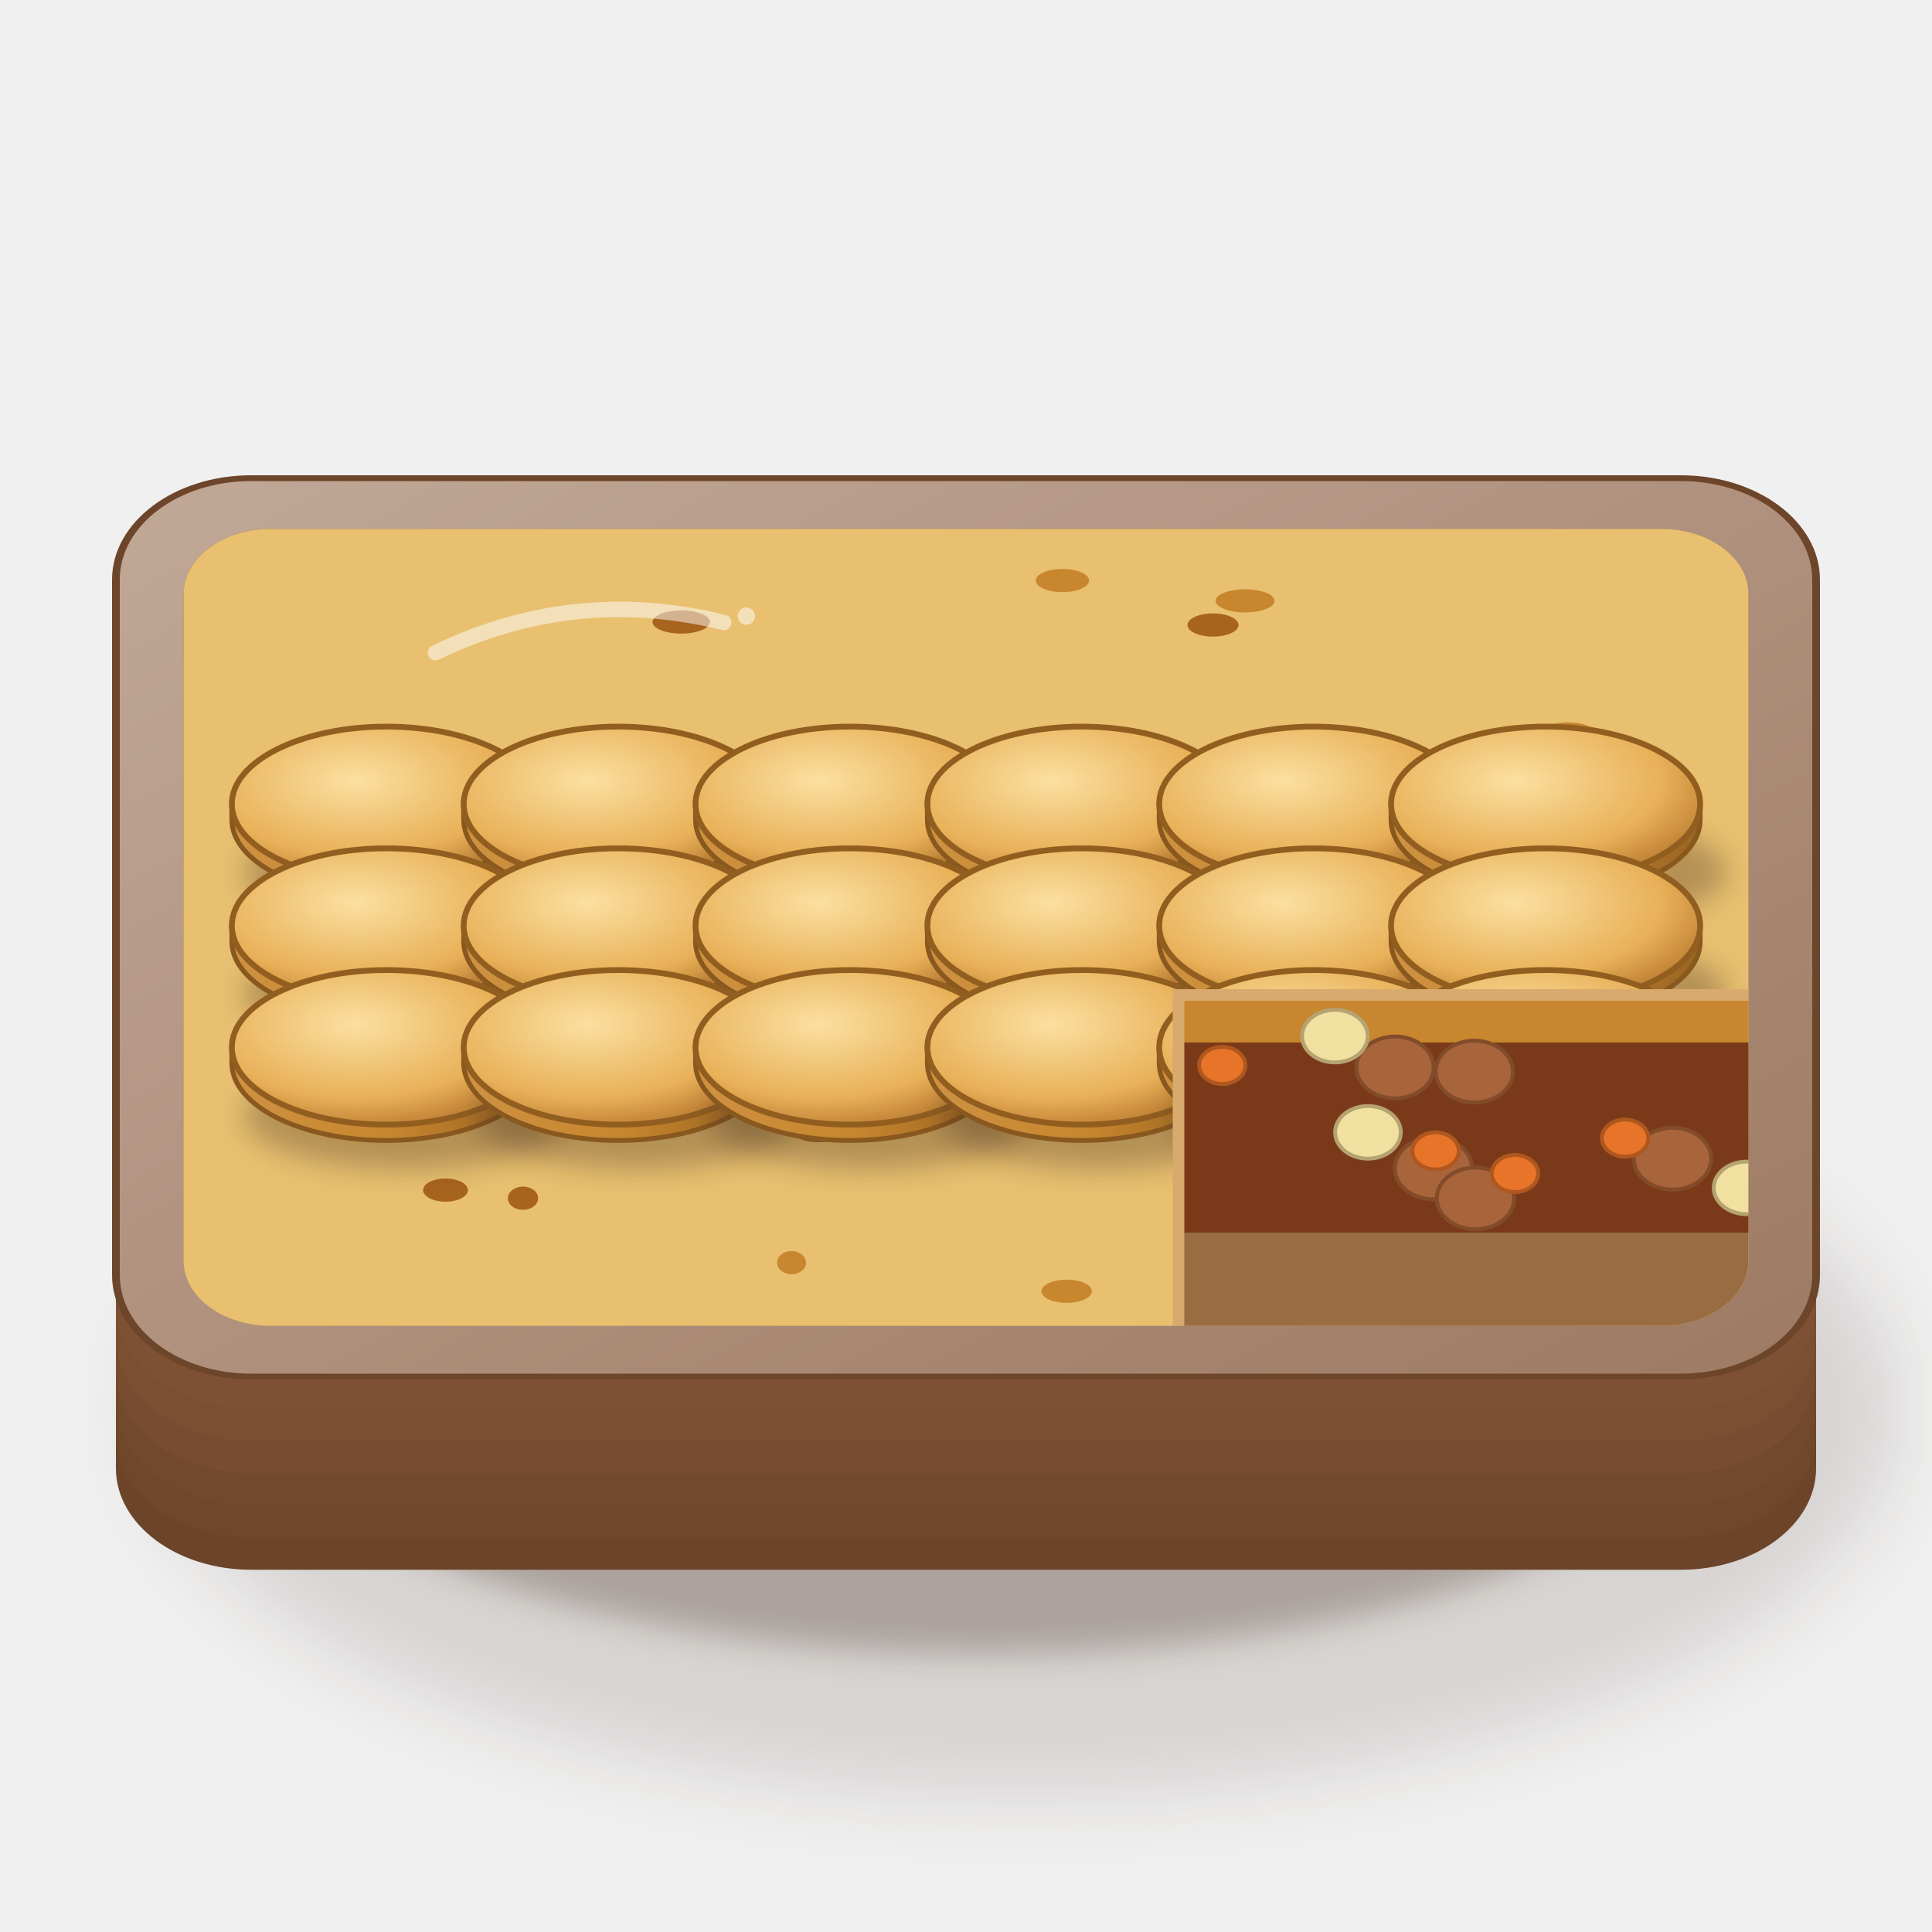
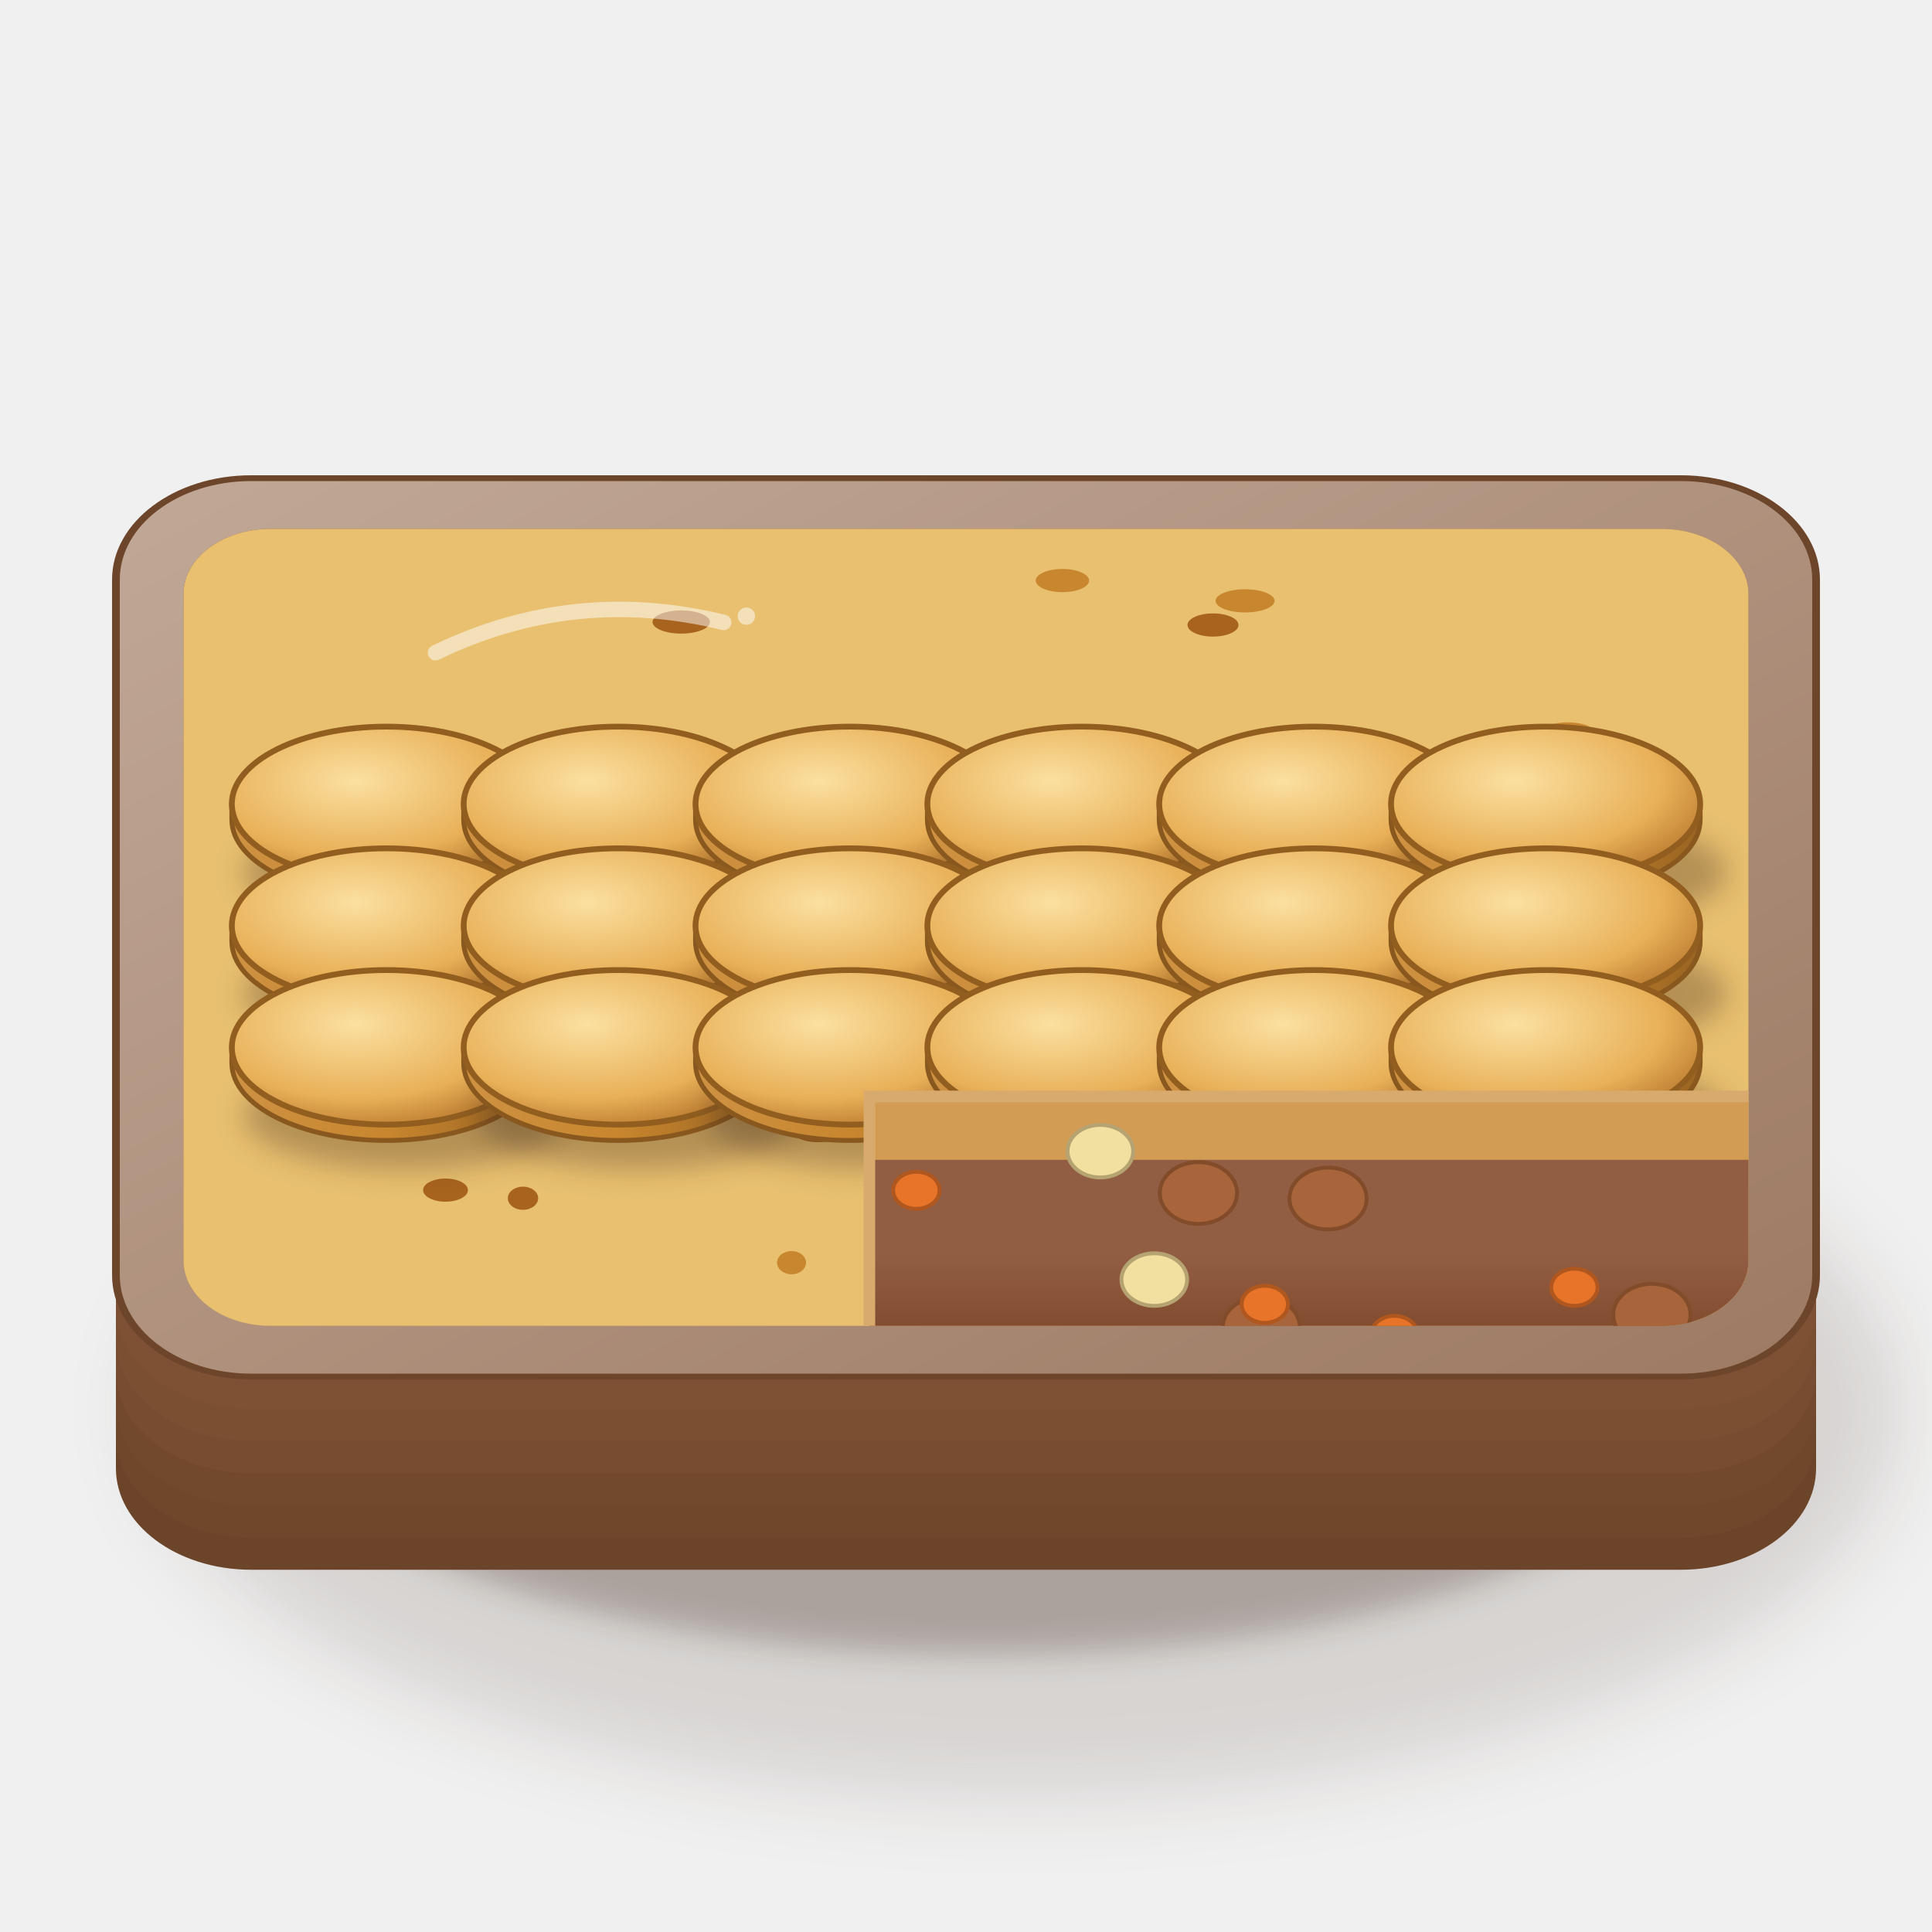
<svg xmlns="http://www.w3.org/2000/svg" viewBox="0 0 200 200" width="400" height="400">
  <defs>
    <filter id="gb_hotpot-1" x="-50%" y="-50%" width="200%" height="200%">
      <feGaussianBlur stdDeviation="4" />
    </filter>
    <filter id="gb_hotpot-2" x="-50%" y="-50%" width="200%" height="200%">
      <feGaussianBlur stdDeviation="1.6" />
    </filter>
    <linearGradient id="gb_hotpot-3" x1="0" y1="0" x2="1" y2="1">
      <stop offset="0" stop-color="#c1a897" />
      <stop offset="1" stop-color="#9d7a63" />
    </linearGradient>
    <linearGradient id="gb_hotpot-4" x1="0" y1="0" x2="0.3" y2="1">
      <stop offset="0" stop-color="#895f39" />
      <stop offset="0.5" stop-color="#a07246" />
      <stop offset="1" stop-color="#b1865c" />
    </linearGradient>
    <clipPath id="gb_hotpot-5">
      <path d="M28,54.75 H172 A9,6.75 0 0 1 181,61.5 V130.5 A9,6.75 0 0 1 172,137.25 H28 A9,6.75 0 0 1 19,130.5 V61.5 A9,6.75 0 0 1 28,54.75Z" />
    </clipPath>
    <linearGradient id="gb_hotpot-6" x1="0" y1="0" x2="0" y2="1">
      <stop offset="0" stop-color="#c8862e" />
      <stop offset="0.199" stop-color="#c8862e" />
      <stop offset="0.2" stop-color="#7a3a1a" />
      <stop offset="0.999" stop-color="#7a3a1a" />
    </linearGradient>
-     <radialGradient id="gb_hotpot-7" cx="0.4" cy="0.35" r="0.8">
+     <linearGradient id="gb_hotpot-7" x1="0" y1="0" x2="0" y2="1">
+       <stop offset="0" stop-color="#fff" />
+       <stop offset="0.5" stop-color="#fff" />
+       <stop offset="1" stop-color="#3a2212" />
+     </linearGradient>
+     <radialGradient id="gb_hotpot-8" cx="0.4" cy="0.35" r="0.8">
      <stop offset="0" stop-color="#fbe0a0" />
      <stop offset="0.6" stop-color="#e8b058" />
      <stop offset="1" stop-color="#a8641e" />
    </radialGradient>
-     <filter id="gb_hotpot-8" x="-50%" y="-50%" width="200%" height="200%">
+     <filter id="gb_hotpot-9" x="-50%" y="-50%" width="200%" height="200%">
      <feGaussianBlur stdDeviation="1.4" />
    </filter>
-     <linearGradient id="gb_hotpot-9" x1="0" y1="0" x2="1" y2="0">
+     <linearGradient id="gb_hotpot-10" x1="0" y1="0" x2="1" y2="0">
      <stop offset="0" stop-color="#ce9243" />
      <stop offset="0.5" stop-color="#c8862e" />
      <stop offset="1" stop-color="#996422" />
    </linearGradient>
  </defs>
  <ellipse cx="106" cy="145.9" rx="90.68" ry="40.08" fill="#3a2212" opacity="0.14" filter="url(#gb_hotpot-1)" />
  <ellipse cx="102" cy="143.9" rx="74.48" ry="27.32" fill="#3a2212" opacity="0.28" filter="url(#gb_hotpot-2)" />
  <g transform="translate(100 116) scale(1 0.75)" fill="#6b4429">
    <rect x="-88" y="-62" width="176" height="124" rx="14" />
  </g>
  <g transform="translate(100 112.67) scale(1 0.75)" fill="#6f472b">
    <rect x="-88" y="-62" width="176" height="124" rx="14" />
  </g>
  <g transform="translate(100 109.33) scale(1 0.75)" fill="#73492d">
    <rect x="-88" y="-62" width="176" height="124" rx="14" />
  </g>
  <g transform="translate(100 106) scale(1 0.75)" fill="#774c30">
    <rect x="-88" y="-62" width="176" height="124" rx="14" />
  </g>
  <g transform="translate(100 102.67) scale(1 0.75)" fill="#7a4f32">
    <rect x="-88" y="-62" width="176" height="124" rx="14" />
  </g>
  <g transform="translate(100 99.33) scale(1 0.75)" fill="#7e5134">
    <rect x="-88" y="-62" width="176" height="124" rx="14" />
  </g>
  <g transform="translate(100 96) scale(1 0.75)" fill="url(#gb_hotpot-3)" stroke="#6d452a" stroke-width=".8" vector-effect="non-scaling-stroke">
    <rect x="-88" y="-62" width="176" height="124" rx="14" />
  </g>
  <path d="M28,54.75 H172 A9,6.75 0 0 1 181,61.5 V130.5 A9,6.75 0 0 1 172,137.25 H28 A9,6.75 0 0 1 19,130.5 V61.5 A9,6.75 0 0 1 28,54.75Z" fill="url(#gb_hotpot-4)" />
  <g clip-path="url(#gb_hotpot-5)">
    <rect width="200" height="200" fill="#e8c070" />
    <ellipse cx="83.05" cy="102.81" rx="1.81" ry="1.2" fill="#c8862e" />
    <ellipse cx="85.76" cy="91.13" rx="2.75" ry="1.2" fill="#a8641e" />
    <ellipse cx="162.29" cy="75.98" rx="2.93" ry="1.2" fill="#c8862e" />
    <ellipse cx="45.72" cy="98.12" rx="2.12" ry="1.2" fill="#a8641e" />
    <ellipse cx="109.98" cy="60.1" rx="2.76" ry="1.2" fill="#c8862e" />
    <ellipse cx="76.53" cy="90.02" rx="1.74" ry="1.2" fill="#a8641e" />
    <ellipse cx="146.27" cy="80.15" rx="2.92" ry="1.2" fill="#c8862e" />
    <ellipse cx="52.19" cy="84.8" rx="1.71" ry="1.2" fill="#a8641e" />
    <ellipse cx="145.32" cy="118.88" rx="1.76" ry="1.2" fill="#c8862e" />
    <ellipse cx="54.14" cy="124.04" rx="1.57" ry="1.2" fill="#a8641e" />
    <ellipse cx="110.42" cy="133.67" rx="2.61" ry="1.2" fill="#c8862e" />
    <ellipse cx="46.12" cy="123.2" rx="2.32" ry="1.2" fill="#a8641e" />
    <ellipse cx="44.08" cy="115.97" rx="1.82" ry="1.2" fill="#c8862e" />
    <ellipse cx="142.12" cy="115.63" rx="1.92" ry="1.2" fill="#a8641e" />
    <ellipse cx="83.37" cy="109.96" rx="2.97" ry="1.2" fill="#c8862e" />
    <ellipse cx="84.7" cy="117.04" rx="2.68" ry="1.2" fill="#a8641e" />
    <ellipse cx="62.12" cy="85.5" rx="2.04" ry="1.2" fill="#c8862e" />
    <ellipse cx="125.57" cy="64.7" rx="2.64" ry="1.2" fill="#a8641e" />
    <ellipse cx="145.59" cy="128.24" rx="1.83" ry="1.2" fill="#c8862e" />
    <ellipse cx="62.39" cy="103.42" rx="3.1" ry="1.2" fill="#a8641e" />
    <ellipse cx="79.66" cy="103.68" rx="3.04" ry="1.2" fill="#c8862e" />
    <ellipse cx="117.21" cy="80.03" rx="1.52" ry="1.2" fill="#a8641e" />
    <ellipse cx="128.89" cy="62.2" rx="3.05" ry="1.2" fill="#c8862e" />
    <ellipse cx="70.52" cy="64.39" rx="2.97" ry="1.2" fill="#a8641e" />
    <ellipse cx="87.4" cy="110.4" rx="3.03" ry="1.2" fill="#c8862e" />
    <ellipse cx="31.05" cy="81" rx="2.95" ry="1.2" fill="#a8641e" />
    <ellipse cx="125.21" cy="91.77" rx="1.63" ry="1.2" fill="#c8862e" />
    <ellipse cx="115.01" cy="102.71" rx="2.29" ry="1.2" fill="#a8641e" />
    <ellipse cx="81.94" cy="130.71" rx="1.5" ry="1.2" fill="#c8862e" />
    <ellipse cx="124.81" cy="109.49" rx="2.09" ry="1.2" fill="#a8641e" />
-     <ellipse cx="42" cy="90.26" rx="16.8" ry="5.6" fill="#3a2212" opacity="0.3" filter="url(#gb_hotpot-8)" />
-     <path d="M24,83.22 L24,84.86 A16,8 0 0 0 56,84.86 L56,83.22Z" fill="url(#gb_hotpot-9)" stroke="#89581e" stroke-width=".5" />
-     <ellipse cx="40" cy="83.22" rx="16" ry="8" fill="url(#gb_hotpot-7)" stroke="#915e20" stroke-width=".6" />
-     <ellipse cx="66" cy="90.26" rx="16.8" ry="5.6" fill="#3a2212" opacity="0.3" filter="url(#gb_hotpot-8)" />
-     <path d="M48,83.22 L48,84.86 A16,8 0 0 0 80,84.86 L80,83.22Z" fill="url(#gb_hotpot-9)" stroke="#89581e" stroke-width=".5" />
-     <ellipse cx="64" cy="83.22" rx="16" ry="8" fill="url(#gb_hotpot-7)" stroke="#915e20" stroke-width=".6" />
-     <ellipse cx="90" cy="90.26" rx="16.8" ry="5.6" fill="#3a2212" opacity="0.3" filter="url(#gb_hotpot-8)" />
-     <path d="M72,83.22 L72,84.86 A16,8 0 0 0 104,84.86 L104,83.22Z" fill="url(#gb_hotpot-9)" stroke="#89581e" stroke-width=".5" />
-     <ellipse cx="88" cy="83.22" rx="16" ry="8" fill="url(#gb_hotpot-7)" stroke="#915e20" stroke-width=".6" />
-     <ellipse cx="114" cy="90.26" rx="16.8" ry="5.6" fill="#3a2212" opacity="0.3" filter="url(#gb_hotpot-8)" />
-     <path d="M96,83.22 L96,84.86 A16,8 0 0 0 128,84.86 L128,83.22Z" fill="url(#gb_hotpot-9)" stroke="#89581e" stroke-width=".5" />
-     <ellipse cx="112" cy="83.22" rx="16" ry="8" fill="url(#gb_hotpot-7)" stroke="#915e20" stroke-width=".6" />
-     <ellipse cx="138" cy="90.26" rx="16.8" ry="5.6" fill="#3a2212" opacity="0.3" filter="url(#gb_hotpot-8)" />
-     <path d="M120,83.22 L120,84.86 A16,8 0 0 0 152,84.86 L152,83.22Z" fill="url(#gb_hotpot-9)" stroke="#89581e" stroke-width=".5" />
-     <ellipse cx="136" cy="83.22" rx="16" ry="8" fill="url(#gb_hotpot-7)" stroke="#915e20" stroke-width=".6" />
-     <ellipse cx="162" cy="90.26" rx="16.8" ry="5.6" fill="#3a2212" opacity="0.3" filter="url(#gb_hotpot-8)" />
-     <path d="M144,83.22 L144,84.86 A16,8 0 0 0 176,84.86 L176,83.22Z" fill="url(#gb_hotpot-9)" stroke="#89581e" stroke-width=".5" />
-     <ellipse cx="160" cy="83.22" rx="16" ry="8" fill="url(#gb_hotpot-7)" stroke="#915e20" stroke-width=".6" />
-     <ellipse cx="42" cy="102.86" rx="16.8" ry="5.6" fill="#3a2212" opacity="0.3" filter="url(#gb_hotpot-8)" />
-     <path d="M24,95.82 L24,97.46 A16,8 0 0 0 56,97.46 L56,95.82Z" fill="url(#gb_hotpot-9)" stroke="#89581e" stroke-width=".5" />
-     <ellipse cx="40" cy="95.82" rx="16" ry="8" fill="url(#gb_hotpot-7)" stroke="#915e20" stroke-width=".6" />
-     <ellipse cx="66" cy="102.86" rx="16.8" ry="5.6" fill="#3a2212" opacity="0.3" filter="url(#gb_hotpot-8)" />
-     <path d="M48,95.82 L48,97.46 A16,8 0 0 0 80,97.46 L80,95.82Z" fill="url(#gb_hotpot-9)" stroke="#89581e" stroke-width=".5" />
-     <ellipse cx="64" cy="95.82" rx="16" ry="8" fill="url(#gb_hotpot-7)" stroke="#915e20" stroke-width=".6" />
-     <ellipse cx="90" cy="102.86" rx="16.8" ry="5.6" fill="#3a2212" opacity="0.3" filter="url(#gb_hotpot-8)" />
-     <path d="M72,95.82 L72,97.46 A16,8 0 0 0 104,97.46 L104,95.82Z" fill="url(#gb_hotpot-9)" stroke="#89581e" stroke-width=".5" />
-     <ellipse cx="88" cy="95.82" rx="16" ry="8" fill="url(#gb_hotpot-7)" stroke="#915e20" stroke-width=".6" />
-     <ellipse cx="114" cy="102.86" rx="16.8" ry="5.6" fill="#3a2212" opacity="0.3" filter="url(#gb_hotpot-8)" />
-     <path d="M96,95.82 L96,97.46 A16,8 0 0 0 128,97.46 L128,95.82Z" fill="url(#gb_hotpot-9)" stroke="#89581e" stroke-width=".5" />
-     <ellipse cx="112" cy="95.82" rx="16" ry="8" fill="url(#gb_hotpot-7)" stroke="#915e20" stroke-width=".6" />
-     <ellipse cx="138" cy="102.86" rx="16.8" ry="5.6" fill="#3a2212" opacity="0.3" filter="url(#gb_hotpot-8)" />
-     <path d="M120,95.82 L120,97.46 A16,8 0 0 0 152,97.46 L152,95.82Z" fill="url(#gb_hotpot-9)" stroke="#89581e" stroke-width=".5" />
-     <ellipse cx="136" cy="95.82" rx="16" ry="8" fill="url(#gb_hotpot-7)" stroke="#915e20" stroke-width=".6" />
-     <ellipse cx="162" cy="102.86" rx="16.8" ry="5.6" fill="#3a2212" opacity="0.3" filter="url(#gb_hotpot-8)" />
-     <path d="M144,95.82 L144,97.46 A16,8 0 0 0 176,97.46 L176,95.82Z" fill="url(#gb_hotpot-9)" stroke="#89581e" stroke-width=".5" />
-     <ellipse cx="160" cy="95.82" rx="16" ry="8" fill="url(#gb_hotpot-7)" stroke="#915e20" stroke-width=".6" />
-     <ellipse cx="42" cy="115.46" rx="16.8" ry="5.6" fill="#3a2212" opacity="0.3" filter="url(#gb_hotpot-8)" />
-     <path d="M24,108.42 L24,110.06 A16,8 0 0 0 56,110.06 L56,108.42Z" fill="url(#gb_hotpot-9)" stroke="#89581e" stroke-width=".5" />
-     <ellipse cx="40" cy="108.42" rx="16" ry="8" fill="url(#gb_hotpot-7)" stroke="#915e20" stroke-width=".6" />
-     <ellipse cx="66" cy="115.46" rx="16.8" ry="5.6" fill="#3a2212" opacity="0.3" filter="url(#gb_hotpot-8)" />
-     <path d="M48,108.42 L48,110.06 A16,8 0 0 0 80,110.06 L80,108.42Z" fill="url(#gb_hotpot-9)" stroke="#89581e" stroke-width=".5" />
-     <ellipse cx="64" cy="108.42" rx="16" ry="8" fill="url(#gb_hotpot-7)" stroke="#915e20" stroke-width=".6" />
-     <ellipse cx="90" cy="115.46" rx="16.8" ry="5.6" fill="#3a2212" opacity="0.3" filter="url(#gb_hotpot-8)" />
-     <path d="M72,108.42 L72,110.06 A16,8 0 0 0 104,110.06 L104,108.42Z" fill="url(#gb_hotpot-9)" stroke="#89581e" stroke-width=".5" />
-     <ellipse cx="88" cy="108.42" rx="16" ry="8" fill="url(#gb_hotpot-7)" stroke="#915e20" stroke-width=".6" />
-     <ellipse cx="114" cy="115.46" rx="16.8" ry="5.6" fill="#3a2212" opacity="0.3" filter="url(#gb_hotpot-8)" />
-     <path d="M96,108.42 L96,110.06 A16,8 0 0 0 128,110.06 L128,108.42Z" fill="url(#gb_hotpot-9)" stroke="#89581e" stroke-width=".5" />
-     <ellipse cx="112" cy="108.42" rx="16" ry="8" fill="url(#gb_hotpot-7)" stroke="#915e20" stroke-width=".6" />
-     <ellipse cx="138" cy="115.46" rx="16.8" ry="5.6" fill="#3a2212" opacity="0.3" filter="url(#gb_hotpot-8)" />
-     <path d="M120,108.42 L120,110.06 A16,8 0 0 0 152,110.06 L152,108.42Z" fill="url(#gb_hotpot-9)" stroke="#89581e" stroke-width=".5" />
-     <ellipse cx="136" cy="108.42" rx="16" ry="8" fill="url(#gb_hotpot-7)" stroke="#915e20" stroke-width=".6" />
-     <ellipse cx="162" cy="115.46" rx="16.8" ry="5.6" fill="#3a2212" opacity="0.3" filter="url(#gb_hotpot-8)" />
-     <path d="M144,108.42 L144,110.06 A16,8 0 0 0 176,110.06 L176,108.42Z" fill="url(#gb_hotpot-9)" stroke="#89581e" stroke-width=".5" />
-     <ellipse cx="160" cy="108.42" rx="16" ry="8" fill="url(#gb_hotpot-7)" stroke="#915e20" stroke-width=".6" />
-     <polygon points="122,127.6 190,127.6 190,177.1 122,177.1" fill="#996c42" />
-     <polygon points="122,103 122,152.5 122,177.1 122,127.6" fill="url(#gb_hotpot-6)" />
-     <polygon points="122,103 122,152.5 122,177.1 122,127.6" fill="#3a2212" opacity=".25" />
-     <polygon points="122,103 190,103 190,127.6 122,127.6" fill="url(#gb_hotpot-6)" />
-     <ellipse cx="148.39" cy="120.95" rx="4" ry="3.2" fill="#a8643a" stroke="#824c2a" stroke-width=".4" />
-     <ellipse cx="152.74" cy="124.06" rx="4" ry="3.2" fill="#a8643a" stroke="#824c2a" stroke-width=".4" />
-     <ellipse cx="152.62" cy="110.93" rx="4" ry="3.2" fill="#a8643a" stroke="#824c2a" stroke-width=".4" />
-     <ellipse cx="173.14" cy="119.95" rx="4" ry="3.2" fill="#a8643a" stroke="#824c2a" stroke-width=".4" />
-     <ellipse cx="144.41" cy="110.5" rx="4" ry="3.2" fill="#a8643a" stroke="#824c2a" stroke-width=".4" />
-     <ellipse cx="126.53" cy="110.29" rx="2.4" ry="1.92" fill="#e8742a" stroke="#af571f" stroke-width=".4" />
-     <ellipse cx="148.61" cy="119.14" rx="2.4" ry="1.92" fill="#e8742a" stroke="#af571f" stroke-width=".4" />
-     <ellipse cx="168.23" cy="117.82" rx="2.4" ry="1.92" fill="#e8742a" stroke="#af571f" stroke-width=".4" />
-     <ellipse cx="156.83" cy="121.48" rx="2.4" ry="1.92" fill="#e8742a" stroke="#af571f" stroke-width=".4" />
-     <ellipse cx="180.81" cy="122.97" rx="3.4" ry="2.72" fill="#f2e0a0" stroke="#b6a372" stroke-width=".4" />
-     <ellipse cx="138.19" cy="107.26" rx="3.4" ry="2.72" fill="#f2e0a0" stroke="#b6a372" stroke-width=".4" />
-     <ellipse cx="141.61" cy="117.22" rx="3.4" ry="2.72" fill="#f2e0a0" stroke="#b6a372" stroke-width=".4" />
-     <polyline points="122,152.5 122,103 190,103" fill="none" stroke="#d9aa6d" stroke-width="1.2" />
+     <ellipse cx="42" cy="90.26" rx="16.8" ry="5.6" fill="#3a2212" opacity="0.3" filter="url(#gb_hotpot-9)" />
+     <path d="M24,83.22 L24,84.86 A16,8 0 0 0 56,84.86 L56,83.22Z" fill="url(#gb_hotpot-10)" stroke="#89581e" stroke-width=".5" />
+     <ellipse cx="40" cy="83.22" rx="16" ry="8" fill="url(#gb_hotpot-8)" stroke="#915e20" stroke-width=".6" />
+     <ellipse cx="66" cy="90.26" rx="16.8" ry="5.6" fill="#3a2212" opacity="0.3" filter="url(#gb_hotpot-9)" />
+     <path d="M48,83.22 L48,84.86 A16,8 0 0 0 80,84.86 L80,83.22Z" fill="url(#gb_hotpot-10)" stroke="#89581e" stroke-width=".5" />
+     <ellipse cx="64" cy="83.22" rx="16" ry="8" fill="url(#gb_hotpot-8)" stroke="#915e20" stroke-width=".6" />
+     <ellipse cx="90" cy="90.26" rx="16.8" ry="5.6" fill="#3a2212" opacity="0.3" filter="url(#gb_hotpot-9)" />
+     <path d="M72,83.22 L72,84.86 A16,8 0 0 0 104,84.86 L104,83.22Z" fill="url(#gb_hotpot-10)" stroke="#89581e" stroke-width=".5" />
+     <ellipse cx="88" cy="83.22" rx="16" ry="8" fill="url(#gb_hotpot-8)" stroke="#915e20" stroke-width=".6" />
+     <ellipse cx="114" cy="90.26" rx="16.8" ry="5.6" fill="#3a2212" opacity="0.3" filter="url(#gb_hotpot-9)" />
+     <path d="M96,83.22 L96,84.86 A16,8 0 0 0 128,84.86 L128,83.22Z" fill="url(#gb_hotpot-10)" stroke="#89581e" stroke-width=".5" />
+     <ellipse cx="112" cy="83.22" rx="16" ry="8" fill="url(#gb_hotpot-8)" stroke="#915e20" stroke-width=".6" />
+     <ellipse cx="138" cy="90.26" rx="16.8" ry="5.6" fill="#3a2212" opacity="0.3" filter="url(#gb_hotpot-9)" />
+     <path d="M120,83.22 L120,84.86 A16,8 0 0 0 152,84.86 L152,83.22Z" fill="url(#gb_hotpot-10)" stroke="#89581e" stroke-width=".5" />
+     <ellipse cx="136" cy="83.22" rx="16" ry="8" fill="url(#gb_hotpot-8)" stroke="#915e20" stroke-width=".6" />
+     <ellipse cx="162" cy="90.26" rx="16.8" ry="5.6" fill="#3a2212" opacity="0.3" filter="url(#gb_hotpot-9)" />
+     <path d="M144,83.22 L144,84.86 A16,8 0 0 0 176,84.86 L176,83.22Z" fill="url(#gb_hotpot-10)" stroke="#89581e" stroke-width=".5" />
+     <ellipse cx="160" cy="83.22" rx="16" ry="8" fill="url(#gb_hotpot-8)" stroke="#915e20" stroke-width=".6" />
+     <ellipse cx="42" cy="102.86" rx="16.8" ry="5.6" fill="#3a2212" opacity="0.3" filter="url(#gb_hotpot-9)" />
+     <path d="M24,95.82 L24,97.46 A16,8 0 0 0 56,97.46 L56,95.82Z" fill="url(#gb_hotpot-10)" stroke="#89581e" stroke-width=".5" />
+     <ellipse cx="40" cy="95.82" rx="16" ry="8" fill="url(#gb_hotpot-8)" stroke="#915e20" stroke-width=".6" />
+     <ellipse cx="66" cy="102.86" rx="16.8" ry="5.6" fill="#3a2212" opacity="0.3" filter="url(#gb_hotpot-9)" />
+     <path d="M48,95.82 L48,97.46 A16,8 0 0 0 80,97.46 L80,95.82Z" fill="url(#gb_hotpot-10)" stroke="#89581e" stroke-width=".5" />
+     <ellipse cx="64" cy="95.82" rx="16" ry="8" fill="url(#gb_hotpot-8)" stroke="#915e20" stroke-width=".6" />
+     <ellipse cx="90" cy="102.86" rx="16.8" ry="5.6" fill="#3a2212" opacity="0.3" filter="url(#gb_hotpot-9)" />
+     <path d="M72,95.82 L72,97.46 A16,8 0 0 0 104,97.46 L104,95.82Z" fill="url(#gb_hotpot-10)" stroke="#89581e" stroke-width=".5" />
+     <ellipse cx="88" cy="95.82" rx="16" ry="8" fill="url(#gb_hotpot-8)" stroke="#915e20" stroke-width=".6" />
+     <ellipse cx="114" cy="102.86" rx="16.8" ry="5.6" fill="#3a2212" opacity="0.3" filter="url(#gb_hotpot-9)" />
+     <path d="M96,95.82 L96,97.46 A16,8 0 0 0 128,97.46 L128,95.82Z" fill="url(#gb_hotpot-10)" stroke="#89581e" stroke-width=".5" />
+     <ellipse cx="112" cy="95.82" rx="16" ry="8" fill="url(#gb_hotpot-8)" stroke="#915e20" stroke-width=".6" />
+     <ellipse cx="138" cy="102.86" rx="16.8" ry="5.6" fill="#3a2212" opacity="0.3" filter="url(#gb_hotpot-9)" />
+     <path d="M120,95.82 L120,97.46 A16,8 0 0 0 152,97.46 L152,95.82Z" fill="url(#gb_hotpot-10)" stroke="#89581e" stroke-width=".5" />
+     <ellipse cx="136" cy="95.82" rx="16" ry="8" fill="url(#gb_hotpot-8)" stroke="#915e20" stroke-width=".6" />
+     <ellipse cx="162" cy="102.86" rx="16.8" ry="5.6" fill="#3a2212" opacity="0.3" filter="url(#gb_hotpot-9)" />
+     <path d="M144,95.82 L144,97.46 A16,8 0 0 0 176,97.46 L176,95.82Z" fill="url(#gb_hotpot-10)" stroke="#89581e" stroke-width=".5" />
+     <ellipse cx="160" cy="95.82" rx="16" ry="8" fill="url(#gb_hotpot-8)" stroke="#915e20" stroke-width=".6" />
+     <ellipse cx="42" cy="115.46" rx="16.8" ry="5.6" fill="#3a2212" opacity="0.3" filter="url(#gb_hotpot-9)" />
+     <path d="M24,108.42 L24,110.06 A16,8 0 0 0 56,110.06 L56,108.42Z" fill="url(#gb_hotpot-10)" stroke="#89581e" stroke-width=".5" />
+     <ellipse cx="40" cy="108.42" rx="16" ry="8" fill="url(#gb_hotpot-8)" stroke="#915e20" stroke-width=".6" />
+     <ellipse cx="66" cy="115.46" rx="16.8" ry="5.6" fill="#3a2212" opacity="0.3" filter="url(#gb_hotpot-9)" />
+     <path d="M48,108.42 L48,110.06 A16,8 0 0 0 80,110.06 L80,108.42Z" fill="url(#gb_hotpot-10)" stroke="#89581e" stroke-width=".5" />
+     <ellipse cx="64" cy="108.42" rx="16" ry="8" fill="url(#gb_hotpot-8)" stroke="#915e20" stroke-width=".6" />
+     <ellipse cx="90" cy="115.46" rx="16.8" ry="5.6" fill="#3a2212" opacity="0.3" filter="url(#gb_hotpot-9)" />
+     <path d="M72,108.42 L72,110.06 A16,8 0 0 0 104,110.06 L104,108.42Z" fill="url(#gb_hotpot-10)" stroke="#89581e" stroke-width=".5" />
+     <ellipse cx="88" cy="108.42" rx="16" ry="8" fill="url(#gb_hotpot-8)" stroke="#915e20" stroke-width=".6" />
+     <ellipse cx="114" cy="115.46" rx="16.8" ry="5.6" fill="#3a2212" opacity="0.3" filter="url(#gb_hotpot-9)" />
+     <path d="M96,108.42 L96,110.06 A16,8 0 0 0 128,110.06 L128,108.42Z" fill="url(#gb_hotpot-10)" stroke="#89581e" stroke-width=".5" />
+     <ellipse cx="112" cy="108.42" rx="16" ry="8" fill="url(#gb_hotpot-8)" stroke="#915e20" stroke-width=".6" />
+     <ellipse cx="138" cy="115.46" rx="16.8" ry="5.6" fill="#3a2212" opacity="0.3" filter="url(#gb_hotpot-9)" />
+     <path d="M120,108.42 L120,110.06 A16,8 0 0 0 152,110.06 L152,108.42Z" fill="url(#gb_hotpot-10)" stroke="#89581e" stroke-width=".5" />
+     <ellipse cx="136" cy="108.42" rx="16" ry="8" fill="url(#gb_hotpot-8)" stroke="#915e20" stroke-width=".6" />
+     <ellipse cx="162" cy="115.46" rx="16.8" ry="5.6" fill="#3a2212" opacity="0.3" filter="url(#gb_hotpot-9)" />
+     <path d="M144,108.42 L144,110.06 A16,8 0 0 0 176,110.06 L176,108.42Z" fill="url(#gb_hotpot-10)" stroke="#89581e" stroke-width=".5" />
+     <ellipse cx="160" cy="108.42" rx="16" ry="8" fill="url(#gb_hotpot-8)" stroke="#915e20" stroke-width=".6" />
+     <polygon points="90,146.3 196,146.3 196,200.3 90,200.3" fill="#825a36" />
+     <polygon points="90,113.5 90,167.5 90,200.3 90,146.3" fill="url(#gb_hotpot-6)" />
+     <polygon points="90,113.5 90,167.5 90,200.3 90,146.3" fill="#3a2212" opacity=".25" />
+     <polygon points="90,113.5 196,113.5 196,146.3 90,146.3" fill="url(#gb_hotpot-6)" />
+     <polygon points="90,113.5 196,113.5 196,146.3 90,146.3" fill="url(#gb_hotpot-7)" opacity=".18" />
+     <polyline points="90,146.3 196,146.3" stroke="#3a2212" stroke-width="1" opacity=".5" />
+     <ellipse cx="130.57" cy="137.43" rx="4" ry="3.2" fill="#a8643a" stroke="#824c2a" stroke-width=".4" />
+     <ellipse cx="137.67" cy="141.58" rx="4" ry="3.2" fill="#a8643a" stroke="#824c2a" stroke-width=".4" />
+     <ellipse cx="137.48" cy="124.07" rx="4" ry="3.2" fill="#a8643a" stroke="#824c2a" stroke-width=".4" />
+     <ellipse cx="171" cy="136.1" rx="4" ry="3.2" fill="#a8643a" stroke="#824c2a" stroke-width=".4" />
+     <ellipse cx="124.06" cy="123.5" rx="4" ry="3.2" fill="#a8643a" stroke="#824c2a" stroke-width=".4" />
+     <ellipse cx="94.86" cy="123.22" rx="2.4" ry="1.92" fill="#e8742a" stroke="#af571f" stroke-width=".4" />
+     <ellipse cx="130.93" cy="135.02" rx="2.4" ry="1.92" fill="#e8742a" stroke="#af571f" stroke-width=".4" />
+     <ellipse cx="162.98" cy="133.26" rx="2.4" ry="1.92" fill="#e8742a" stroke="#af571f" stroke-width=".4" />
+     <ellipse cx="144.35" cy="138.14" rx="2.4" ry="1.92" fill="#e8742a" stroke="#af571f" stroke-width=".4" />
+     <ellipse cx="183.53" cy="140.13" rx="3.4" ry="2.72" fill="#f2e0a0" stroke="#b6a372" stroke-width=".4" />
+     <ellipse cx="113.91" cy="119.17" rx="3.4" ry="2.72" fill="#f2e0a0" stroke="#b6a372" stroke-width=".4" />
+     <ellipse cx="119.49" cy="132.46" rx="3.4" ry="2.72" fill="#f2e0a0" stroke="#b6a372" stroke-width=".4" />
+     <polyline points="90,167.5 90,113.5 196,113.5" fill="none" stroke="#d9aa6d" stroke-width="1.2" />
  </g>
  <g transform="translate(60 66) rotate(-6)">
    <path d="M-15,0 Q0,-5.4 15,0" stroke="#fff" stroke-width="1.6" fill="none" stroke-linecap="round" opacity="0.5" />
    <circle cx="17.4" cy="-.4" r=".9" fill="#fff" opacity="0.5" />
  </g>
</svg>
